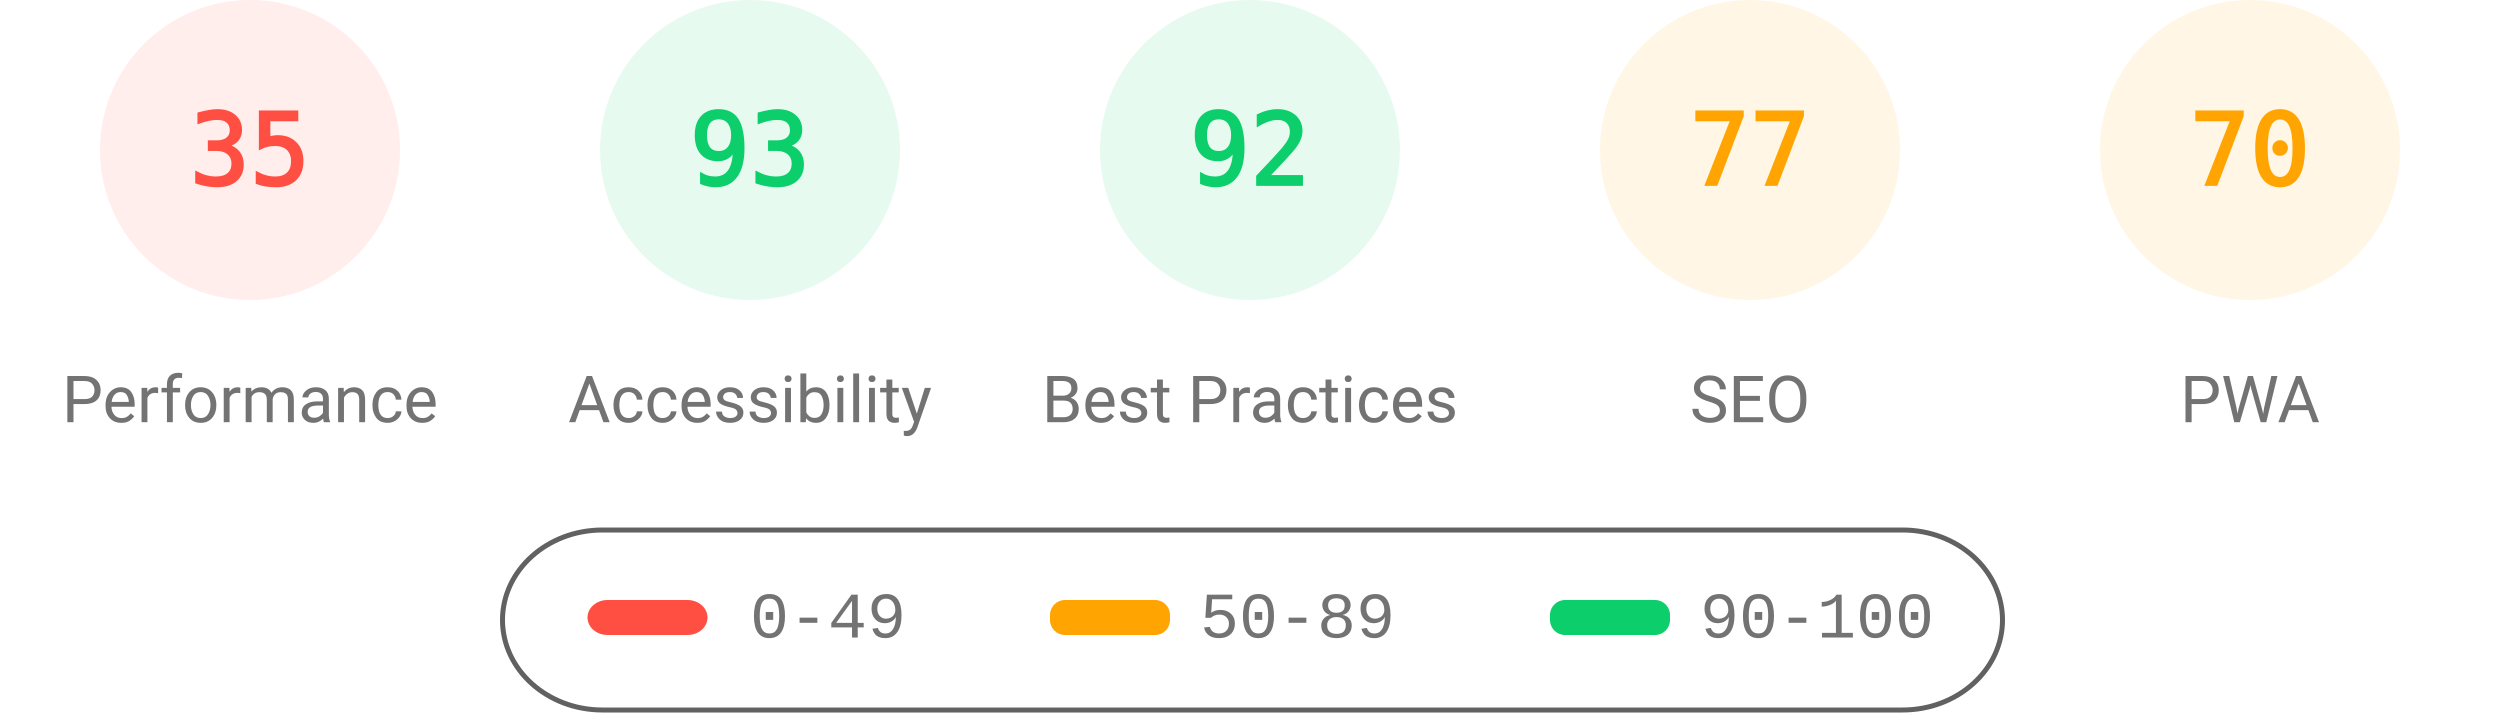
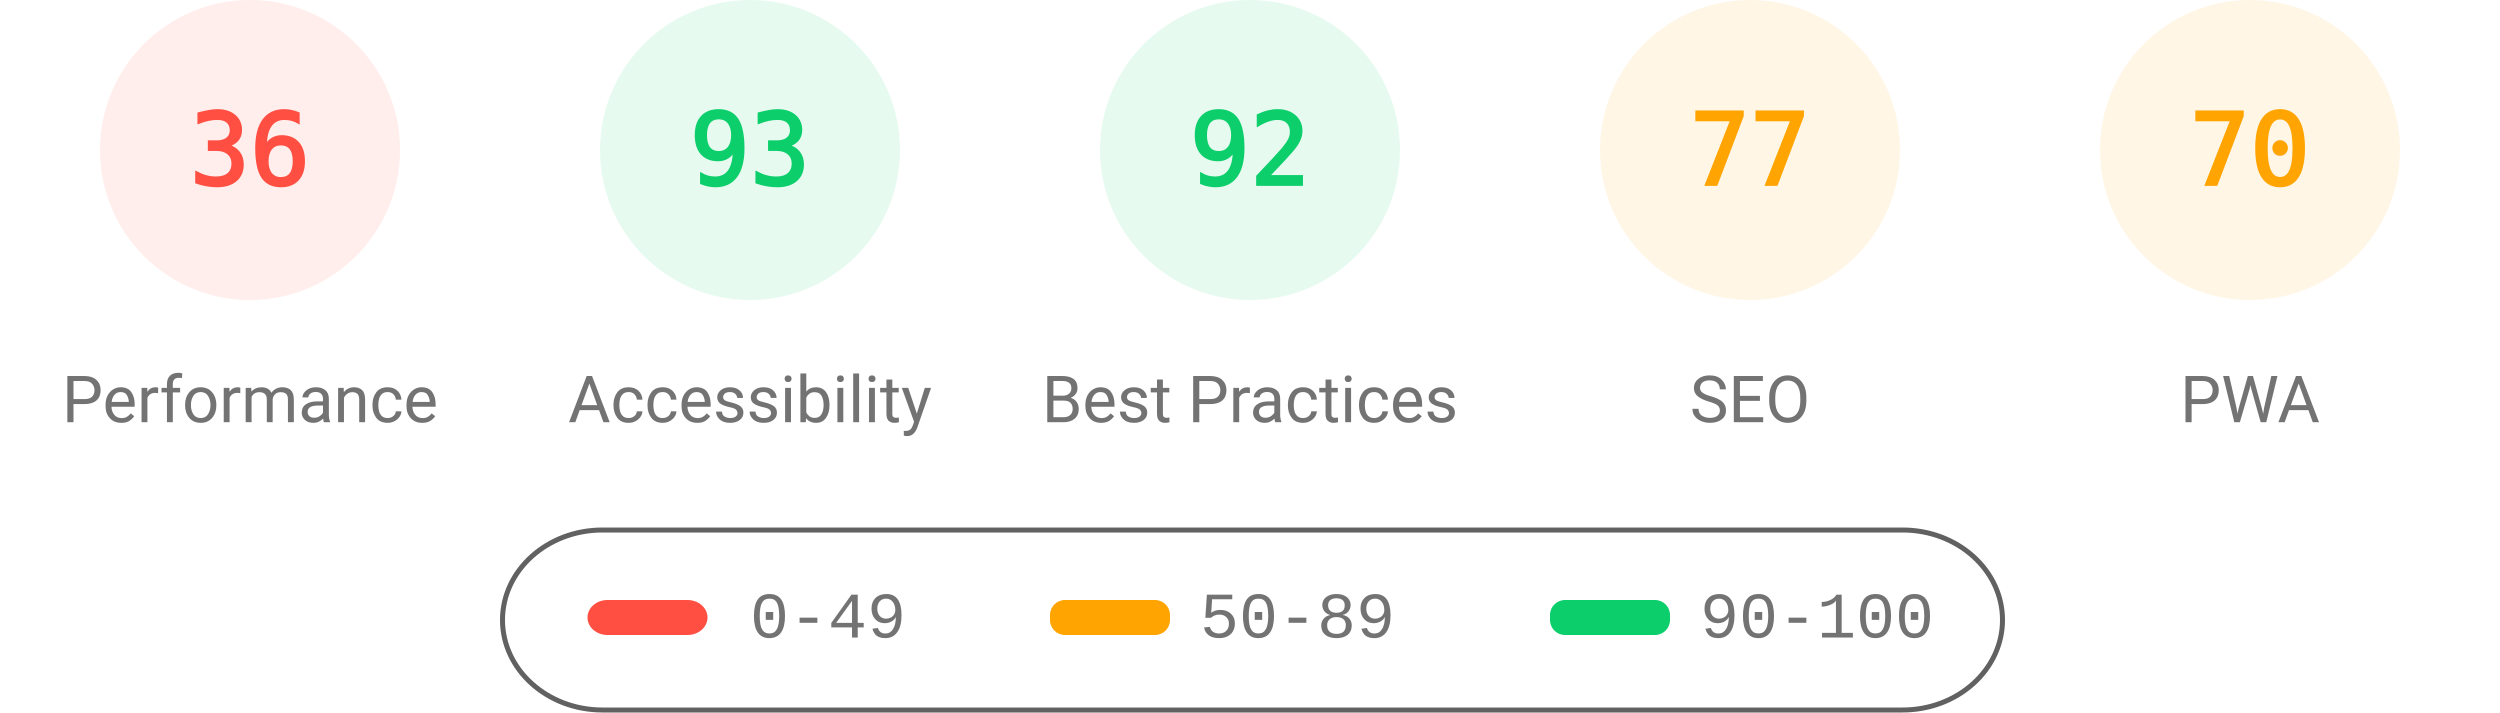
<svg xmlns="http://www.w3.org/2000/svg" fill="none" width="1000" height="285">
  <style>.gauge-base{opacity:.1}.gauge-arc{fill:none;animation-delay:250ms;stroke-linecap:round;transform:rotate(-90deg);transform-origin:100px 60px;animation:load-gauge 1s ease forwards}.guage-text{font-size:40px;font-family:monospace;text-align:center}.guage-red{color:#ff4e42;fill:#ff4e42;stroke:#ff4e42}.guage-orange{color:#ffa400;fill:#ffa400;stroke:#ffa400}.guage-green{color:#0cce6b;fill:#0cce6b;stroke:#0cce6b}.guage-undefined{color:#5c5c5c;fill:#5c5c5c;stroke:#5c5c5c}.guage-title{color:#737373;fill:#737373;stroke:none;font-size:26px;line-height:26px;font-family:Roboto,Halvetica,Arial,sans-serif}@keyframes load-gauge{from{stroke-dasharray:0 352.858}}</style>
  <svg class="guage-div guage-perf guage-red" viewBox="0 0 200 200" width="200" height="200">
    <circle class="gauge-base" r="56" cx="100" cy="60" stroke-width="8" />
-     <circle class="gauge-arc guage-arc-1" r="56" cx="100" cy="60" stroke-width="8" style="stroke-dasharray:123.15,351.858" />
-     <text class="guage-text" x="100" y="60" alignment-baseline="central" dominant-baseline="central" text-anchor="middle">35</text>
+     <circle class="gauge-arc guage-arc-1" r="56" cx="100" cy="60" stroke-width="8" style="stroke-dasharray:126.669,351.858" />
+     <text class="guage-text" x="100" y="60" alignment-baseline="central" dominant-baseline="central" text-anchor="middle">36</text>
    <text class="guage-title" x="100" y="160" alignment-baseline="central" dominant-baseline="central" text-anchor="middle">Performance</text>
  </svg>
  <svg class="guage-div guage-acc guage-green" viewBox="0 0 200 200" width="200" height="200" x="200">
    <circle class="gauge-base" r="56" cx="100" cy="60" stroke-width="8" />
    <circle class="gauge-arc guage-arc-2" r="56" cx="100" cy="60" stroke-width="8" style="stroke-dasharray:327.228,351.858" />
    <text class="guage-text" x="100" y="60" alignment-baseline="central" dominant-baseline="central" text-anchor="middle">93</text>
    <text class="guage-title" x="100" y="160" alignment-baseline="central" dominant-baseline="central" text-anchor="middle">Accessibility</text>
  </svg>
  <svg class="guage-div guage-best guage-green" viewBox="0 0 200 200" width="200" height="200" x="400">
    <circle class="gauge-base" r="56" cx="100" cy="60" stroke-width="8" />
    <circle class="gauge-arc guage-arc-3" r="56" cx="100" cy="60" stroke-width="8" style="stroke-dasharray:323.709,351.858" />
    <text class="guage-text" x="100" y="60" alignment-baseline="central" dominant-baseline="central" text-anchor="middle">92</text>
    <text class="guage-title" x="100" y="160" alignment-baseline="central" dominant-baseline="central" text-anchor="middle">Best Practices</text>
  </svg>
  <svg class="guage-div guage-seo guage-orange" viewBox="0 0 200 200" width="200" height="200" x="600">
    <circle class="gauge-base" r="56" cx="100" cy="60" stroke-width="8" />
    <circle class="gauge-arc guage-arc-4" r="56" cx="100" cy="60" stroke-width="8" style="stroke-dasharray:270.931,351.858" />
    <text class="guage-text" x="100" y="60" alignment-baseline="central" dominant-baseline="central" text-anchor="middle">77</text>
    <text class="guage-title" x="100" y="160" alignment-baseline="central" dominant-baseline="central" text-anchor="middle">SEO</text>
  </svg>
  <svg class="guage-div guage-pwa guage-orange" viewBox="0 0 200 200" width="200" height="200" x="800">
    <circle class="gauge-base" r="56" cx="100" cy="60" stroke-width="8" />
    <circle class="gauge-arc guage-arc-4" r="56" cx="100" cy="60" stroke-width="8" style="stroke-dasharray:246.301,351.858" />
    <text class="guage-text" x="100" y="60" alignment-baseline="central" dominant-baseline="central" text-anchor="middle">70</text>
    <text class="guage-title" x="100" y="160" alignment-baseline="central" dominant-baseline="central" text-anchor="middle">PWA</text>
  </svg>
  <svg width="604" height="76" x="200" y="210">
    <path fill="none" id="canvas_background" d="M-1-1h604v80H-1z" />
    <rect fill-opacity="0" stroke="#616161" stroke-width="2" rx="40" id="svg_2" height="72" width="600" y="2" x="1" fill="#000" />
    <rect stroke="#000" rx="8" id="svg_3" height="14" width="48" y="30" x="35" stroke-opacity="null" stroke-width="0" fill="#ff4e42" />
    <rect stroke="#000" rx="6" id="svg_4" height="14" width="48" y="30" x="220" stroke-opacity="null" stroke-width="0" fill="#ffa400" />
    <rect stroke="#000" rx="6" id="svg_5" height="14" width="48" y="30" x="420" stroke-opacity="null" stroke-width="0" fill="#0cce6b" />
    <text xml:space="preserve" text-anchor="start" font-family="'Courier New', Courier, monospace" font-size="26" id="svg_6" y="45" x="100" stroke-opacity="null" stroke-width="0" stroke="#000" fill="#737373">0-49</text>
    <text xml:space="preserve" text-anchor="start" font-family="'Courier New', Courier, monospace" font-size="26" id="svg_7" y="45" x="280" stroke-opacity="null" stroke-width="0" stroke="#000" fill="#737373">50-89</text>
    <text xml:space="preserve" text-anchor="start" font-family="'Courier New', Courier, monospace" font-size="26" id="svg_8" y="45" x="480" stroke-opacity="null" stroke-width="0" stroke="#000" fill="#737373">90-100</text>
  </svg>
</svg>
